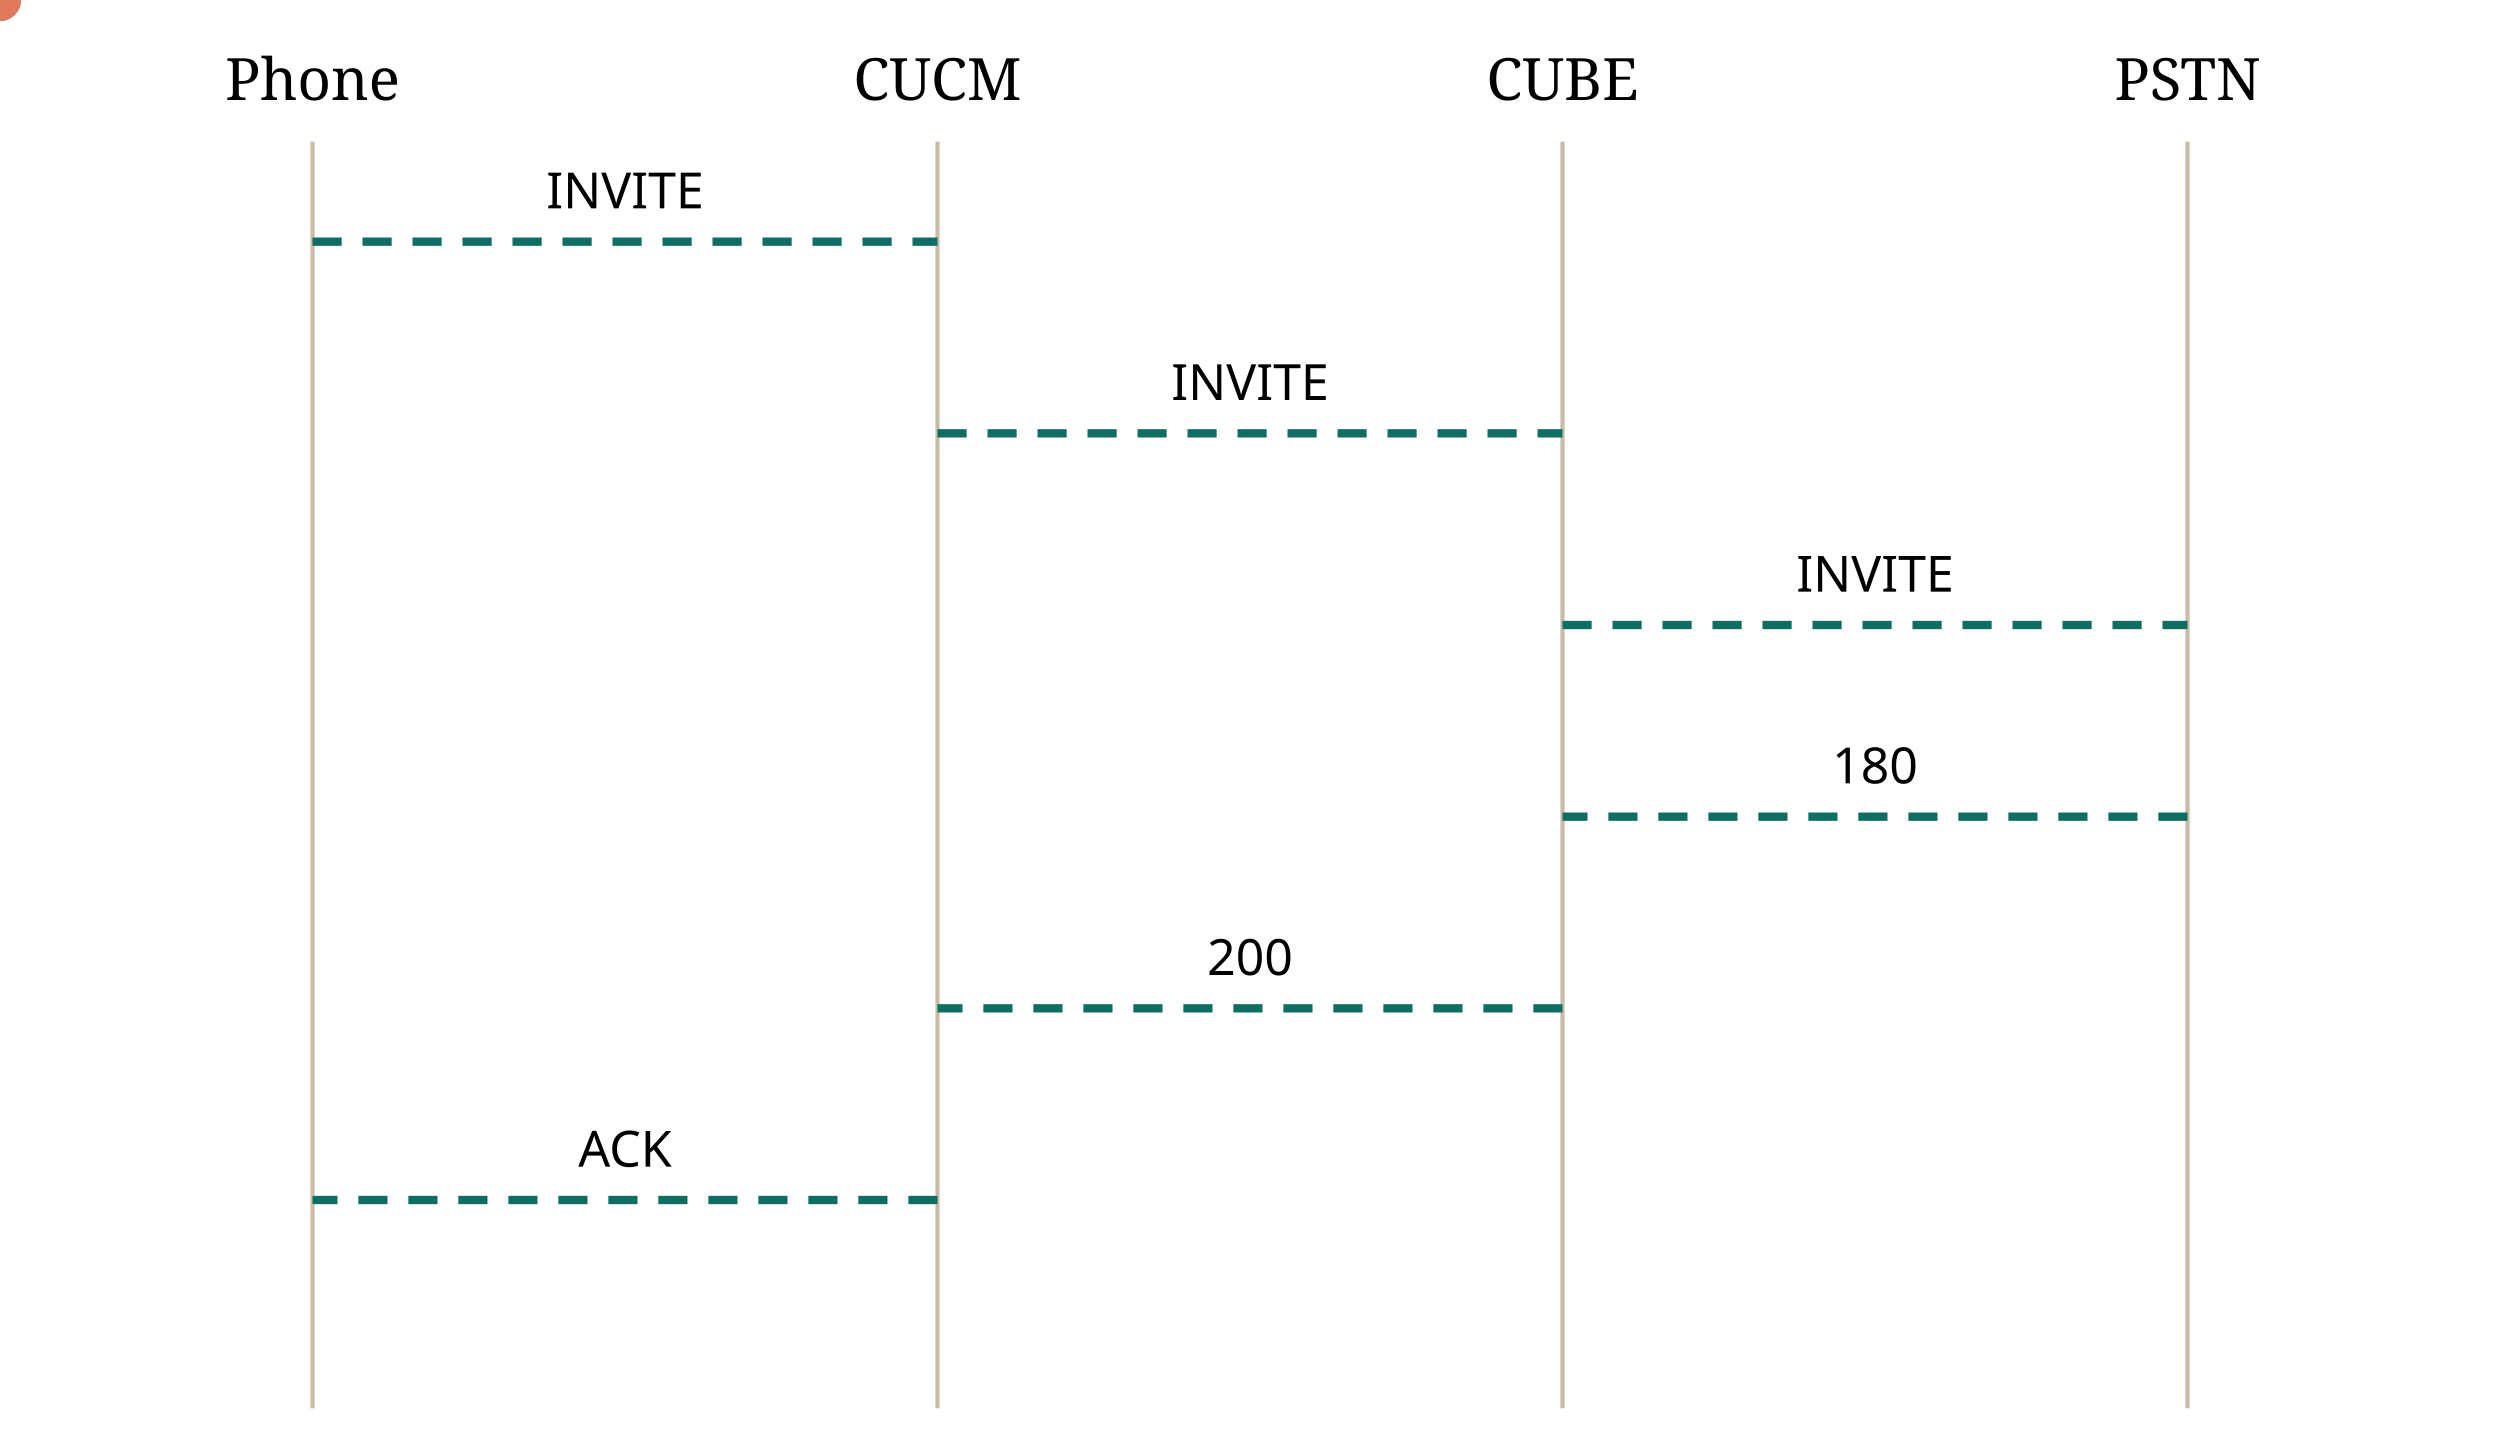
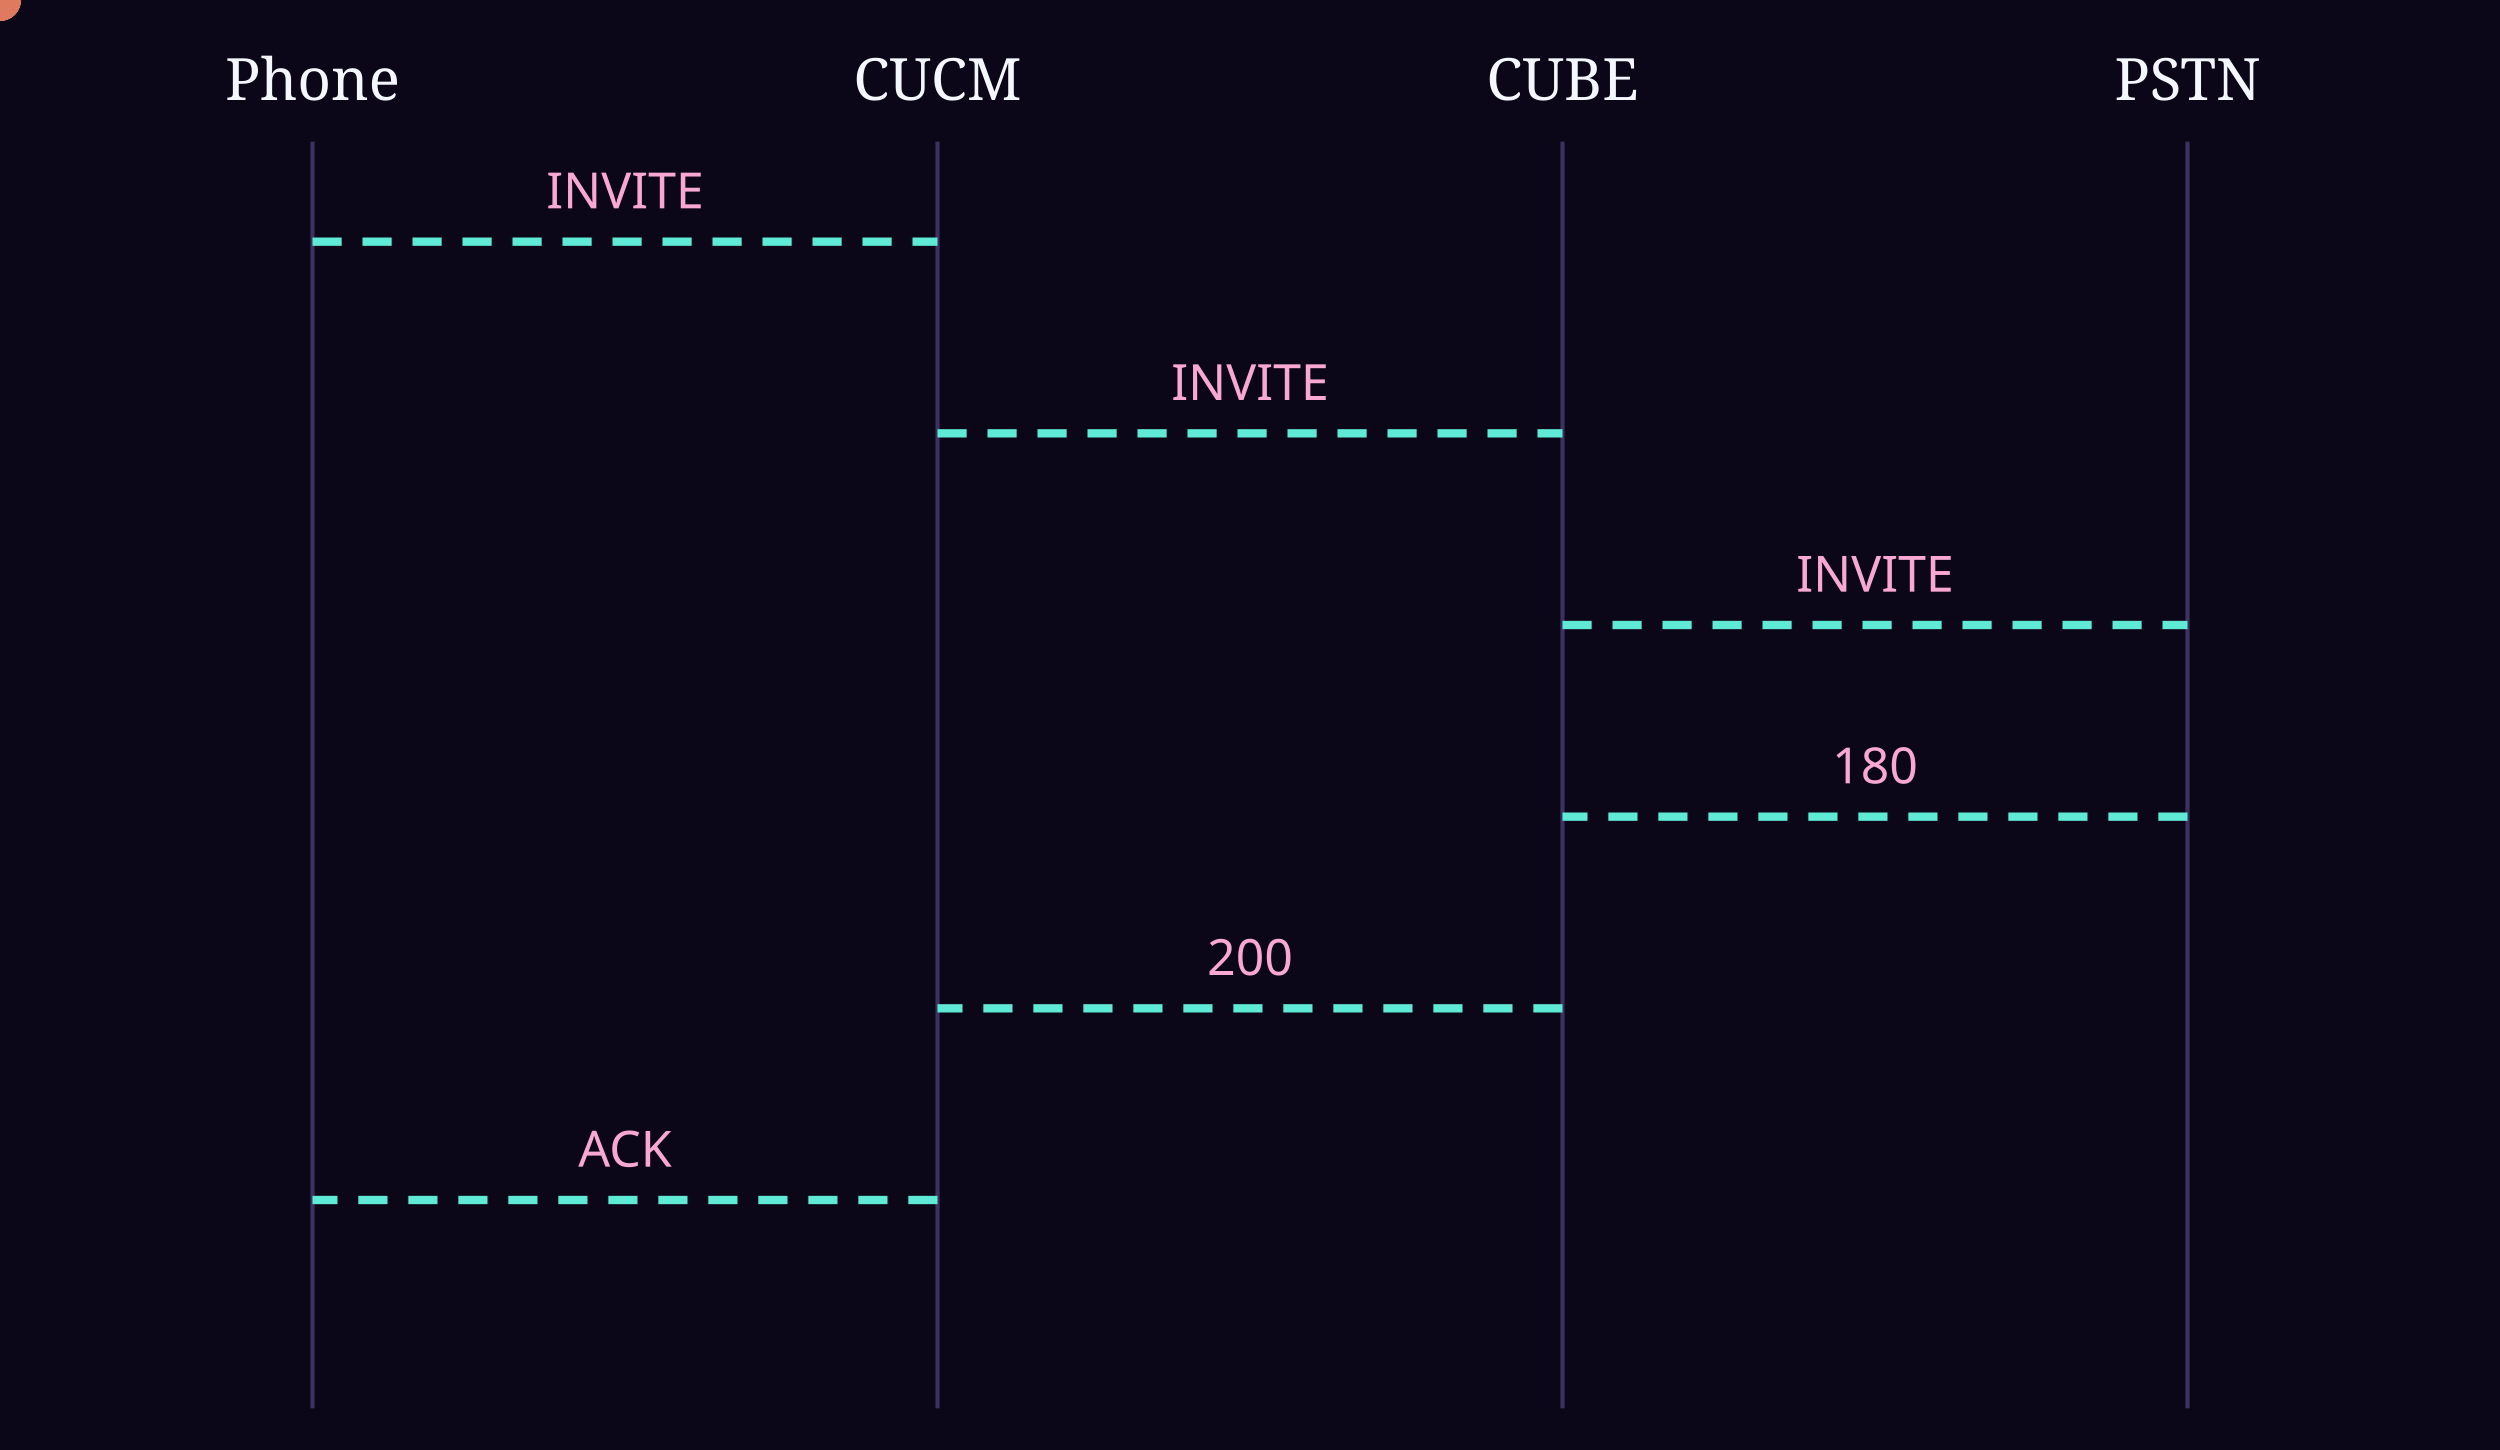
<svg xmlns="http://www.w3.org/2000/svg" viewBox="0 0 600 348" data-animated="true" role="img">
+   <rect width="100%" height="100%" fill="#0b0618" />
  <style>.hop{stroke-dasharray:7 5;animation:dash 1.1s linear infinite}.pkt{animation:ride 2.6s linear infinite}@keyframes dash{to{stroke-dashoffset:-24}}@keyframes ride{to{offset-distance:100%}}</style>
-   <text x="75" y="24" text-anchor="middle" font-size="14" font-family="Georgia, serif">Phone</text>
-   <line x1="75" y1="34" x2="75" y2="338" stroke="#c9bba6" />
-   <text x="225" y="24" text-anchor="middle" font-size="14" font-family="Georgia, serif">CUCM</text>
-   <line x1="225" y1="34" x2="225" y2="338" stroke="#c9bba6" />
-   <text x="375" y="24" text-anchor="middle" font-size="14" font-family="Georgia, serif">CUBE</text>
-   <line x1="375" y1="34" x2="375" y2="338" stroke="#c9bba6" />
-   <text x="525" y="24" text-anchor="middle" font-size="14" font-family="Georgia, serif">PSTN</text>
-   <line x1="525" y1="34" x2="525" y2="338" stroke="#c9bba6" />
-   <line class="hop" x1="75" y1="58" x2="225" y2="58" stroke="#0f6e62" stroke-width="2" />
-   <text x="150.0" y="50" text-anchor="middle" font-size="12" font-family="Segoe UI, sans-serif">INVITE</text>
+   <text x="75" y="24" text-anchor="middle" font-size="14" font-family="Georgia, serif" fill="#f5f7ff">Phone</text>
+   <line x1="75" y1="34" x2="75" y2="338" stroke="#3b3260" />
+   <text x="225" y="24" text-anchor="middle" font-size="14" font-family="Georgia, serif" fill="#f5f7ff">CUCM</text>
+   <line x1="225" y1="34" x2="225" y2="338" stroke="#3b3260" />
+   <text x="375" y="24" text-anchor="middle" font-size="14" font-family="Georgia, serif" fill="#f5f7ff">CUBE</text>
+   <line x1="375" y1="34" x2="375" y2="338" stroke="#3b3260" />
+   <text x="525" y="24" text-anchor="middle" font-size="14" font-family="Georgia, serif" fill="#f5f7ff">PSTN</text>
+   <line x1="525" y1="34" x2="525" y2="338" stroke="#3b3260" />
+   <line class="hop" x1="75" y1="58" x2="225" y2="58" stroke="#5eead4" stroke-width="2" />
+   <text x="150.0" y="50" text-anchor="middle" font-size="12" font-family="Segoe UI, sans-serif" fill="#f9a8d4">INVITE</text>
  <circle class="pkt" r="5" fill="#e07a5f" style="offset-path: path('M 75 58 H 225'); offset-rotate: 0deg;" />
-   <line class="hop" x1="225" y1="104" x2="375" y2="104" stroke="#0f6e62" stroke-width="2" />
-   <text x="300.0" y="96" text-anchor="middle" font-size="12" font-family="Segoe UI, sans-serif">INVITE</text>
+   <line class="hop" x1="225" y1="104" x2="375" y2="104" stroke="#5eead4" stroke-width="2" />
+   <text x="300.0" y="96" text-anchor="middle" font-size="12" font-family="Segoe UI, sans-serif" fill="#f9a8d4">INVITE</text>
  <circle class="pkt" r="5" fill="#e07a5f" style="offset-path: path('M 225 104 H 375'); offset-rotate: 0deg;" />
-   <line class="hop" x1="375" y1="150" x2="525" y2="150" stroke="#0f6e62" stroke-width="2" />
-   <text x="450.0" y="142" text-anchor="middle" font-size="12" font-family="Segoe UI, sans-serif">INVITE</text>
+   <line class="hop" x1="375" y1="150" x2="525" y2="150" stroke="#5eead4" stroke-width="2" />
+   <text x="450.0" y="142" text-anchor="middle" font-size="12" font-family="Segoe UI, sans-serif" fill="#f9a8d4">INVITE</text>
  <circle class="pkt" r="5" fill="#e07a5f" style="offset-path: path('M 375 150 H 525'); offset-rotate: 0deg;" />
-   <line class="hop" x1="525" y1="196" x2="375" y2="196" stroke="#0f6e62" stroke-width="2" />
-   <text x="450.0" y="188" text-anchor="middle" font-size="12" font-family="Segoe UI, sans-serif">180</text>
+   <line class="hop" x1="525" y1="196" x2="375" y2="196" stroke="#5eead4" stroke-width="2" />
+   <text x="450.0" y="188" text-anchor="middle" font-size="12" font-family="Segoe UI, sans-serif" fill="#f9a8d4">180</text>
  <circle class="pkt" r="5" fill="#e07a5f" style="offset-path: path('M 525 196 H 375'); offset-rotate: 0deg;" />
-   <line class="hop" x1="375" y1="242" x2="225" y2="242" stroke="#0f6e62" stroke-width="2" />
-   <text x="300.0" y="234" text-anchor="middle" font-size="12" font-family="Segoe UI, sans-serif">200</text>
+   <line class="hop" x1="375" y1="242" x2="225" y2="242" stroke="#5eead4" stroke-width="2" />
+   <text x="300.0" y="234" text-anchor="middle" font-size="12" font-family="Segoe UI, sans-serif" fill="#f9a8d4">200</text>
  <circle class="pkt" r="5" fill="#e07a5f" style="offset-path: path('M 375 242 H 225'); offset-rotate: 0deg;" />
-   <line class="hop" x1="225" y1="288" x2="75" y2="288" stroke="#0f6e62" stroke-width="2" />
-   <text x="150.0" y="280" text-anchor="middle" font-size="12" font-family="Segoe UI, sans-serif">ACK</text>
+   <line class="hop" x1="225" y1="288" x2="75" y2="288" stroke="#5eead4" stroke-width="2" />
+   <text x="150.0" y="280" text-anchor="middle" font-size="12" font-family="Segoe UI, sans-serif" fill="#f9a8d4">ACK</text>
  <circle class="pkt" r="5" fill="#e07a5f" style="offset-path: path('M 225 288 H 75'); offset-rotate: 0deg;" />
</svg>
